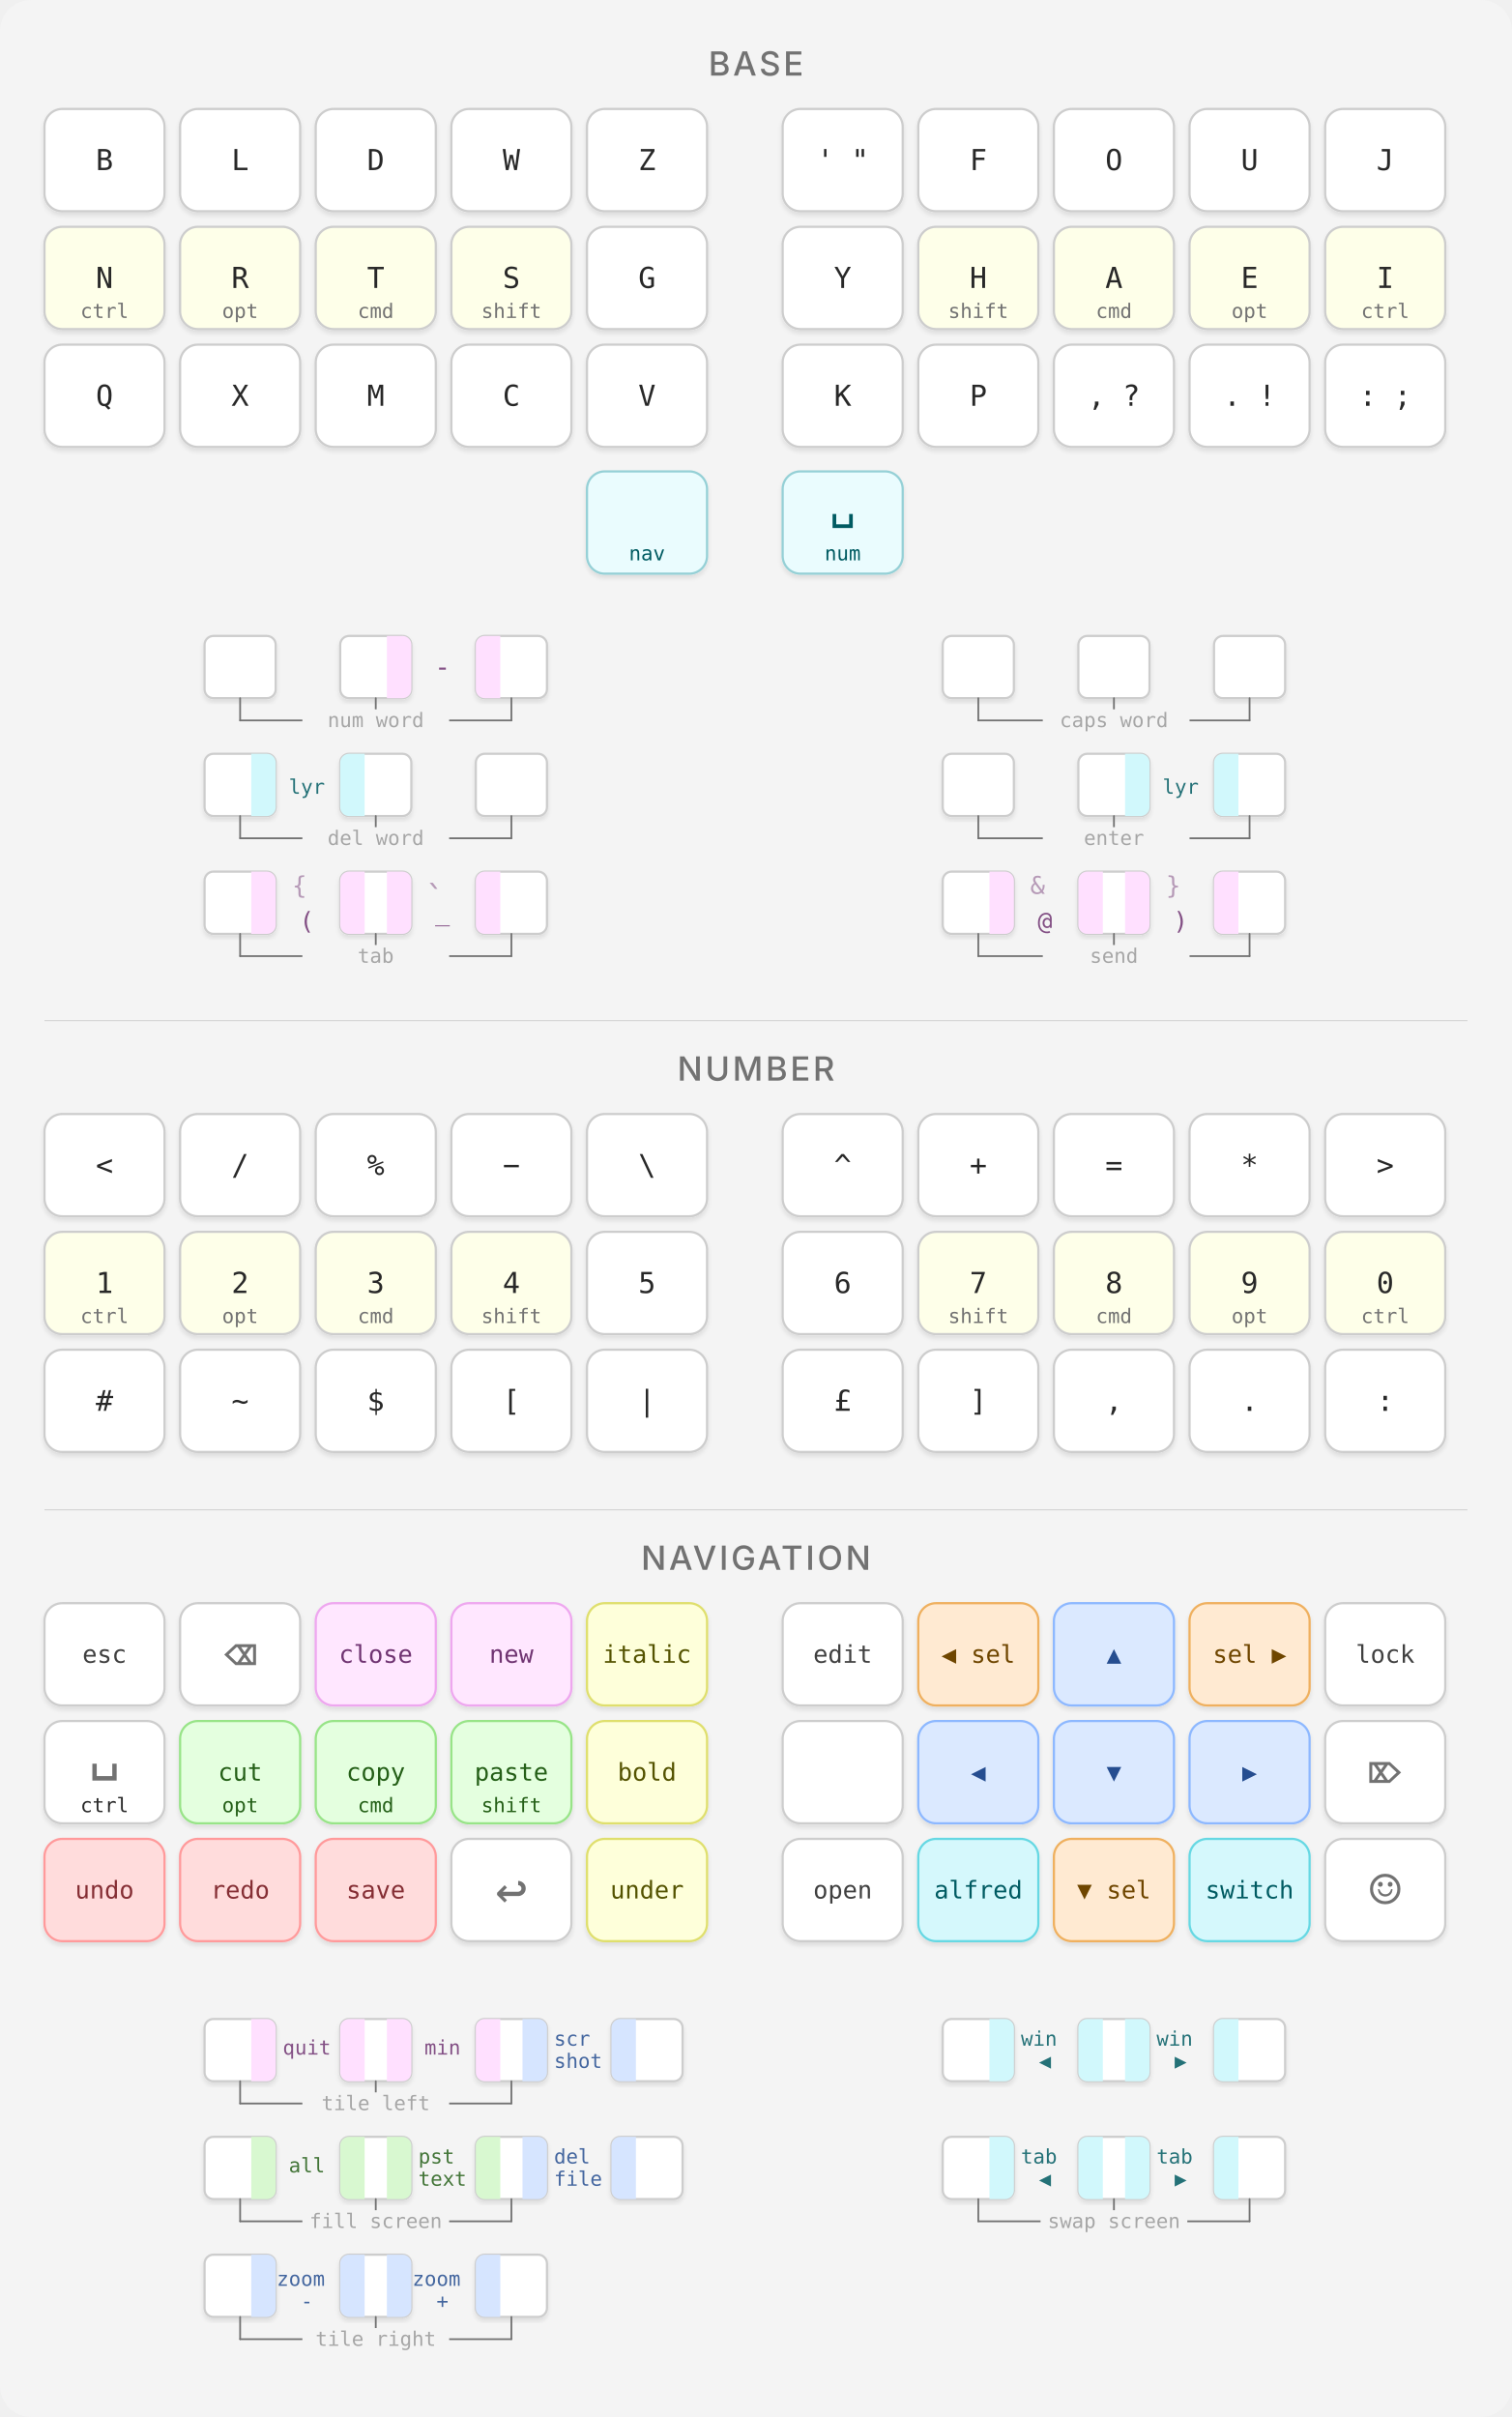
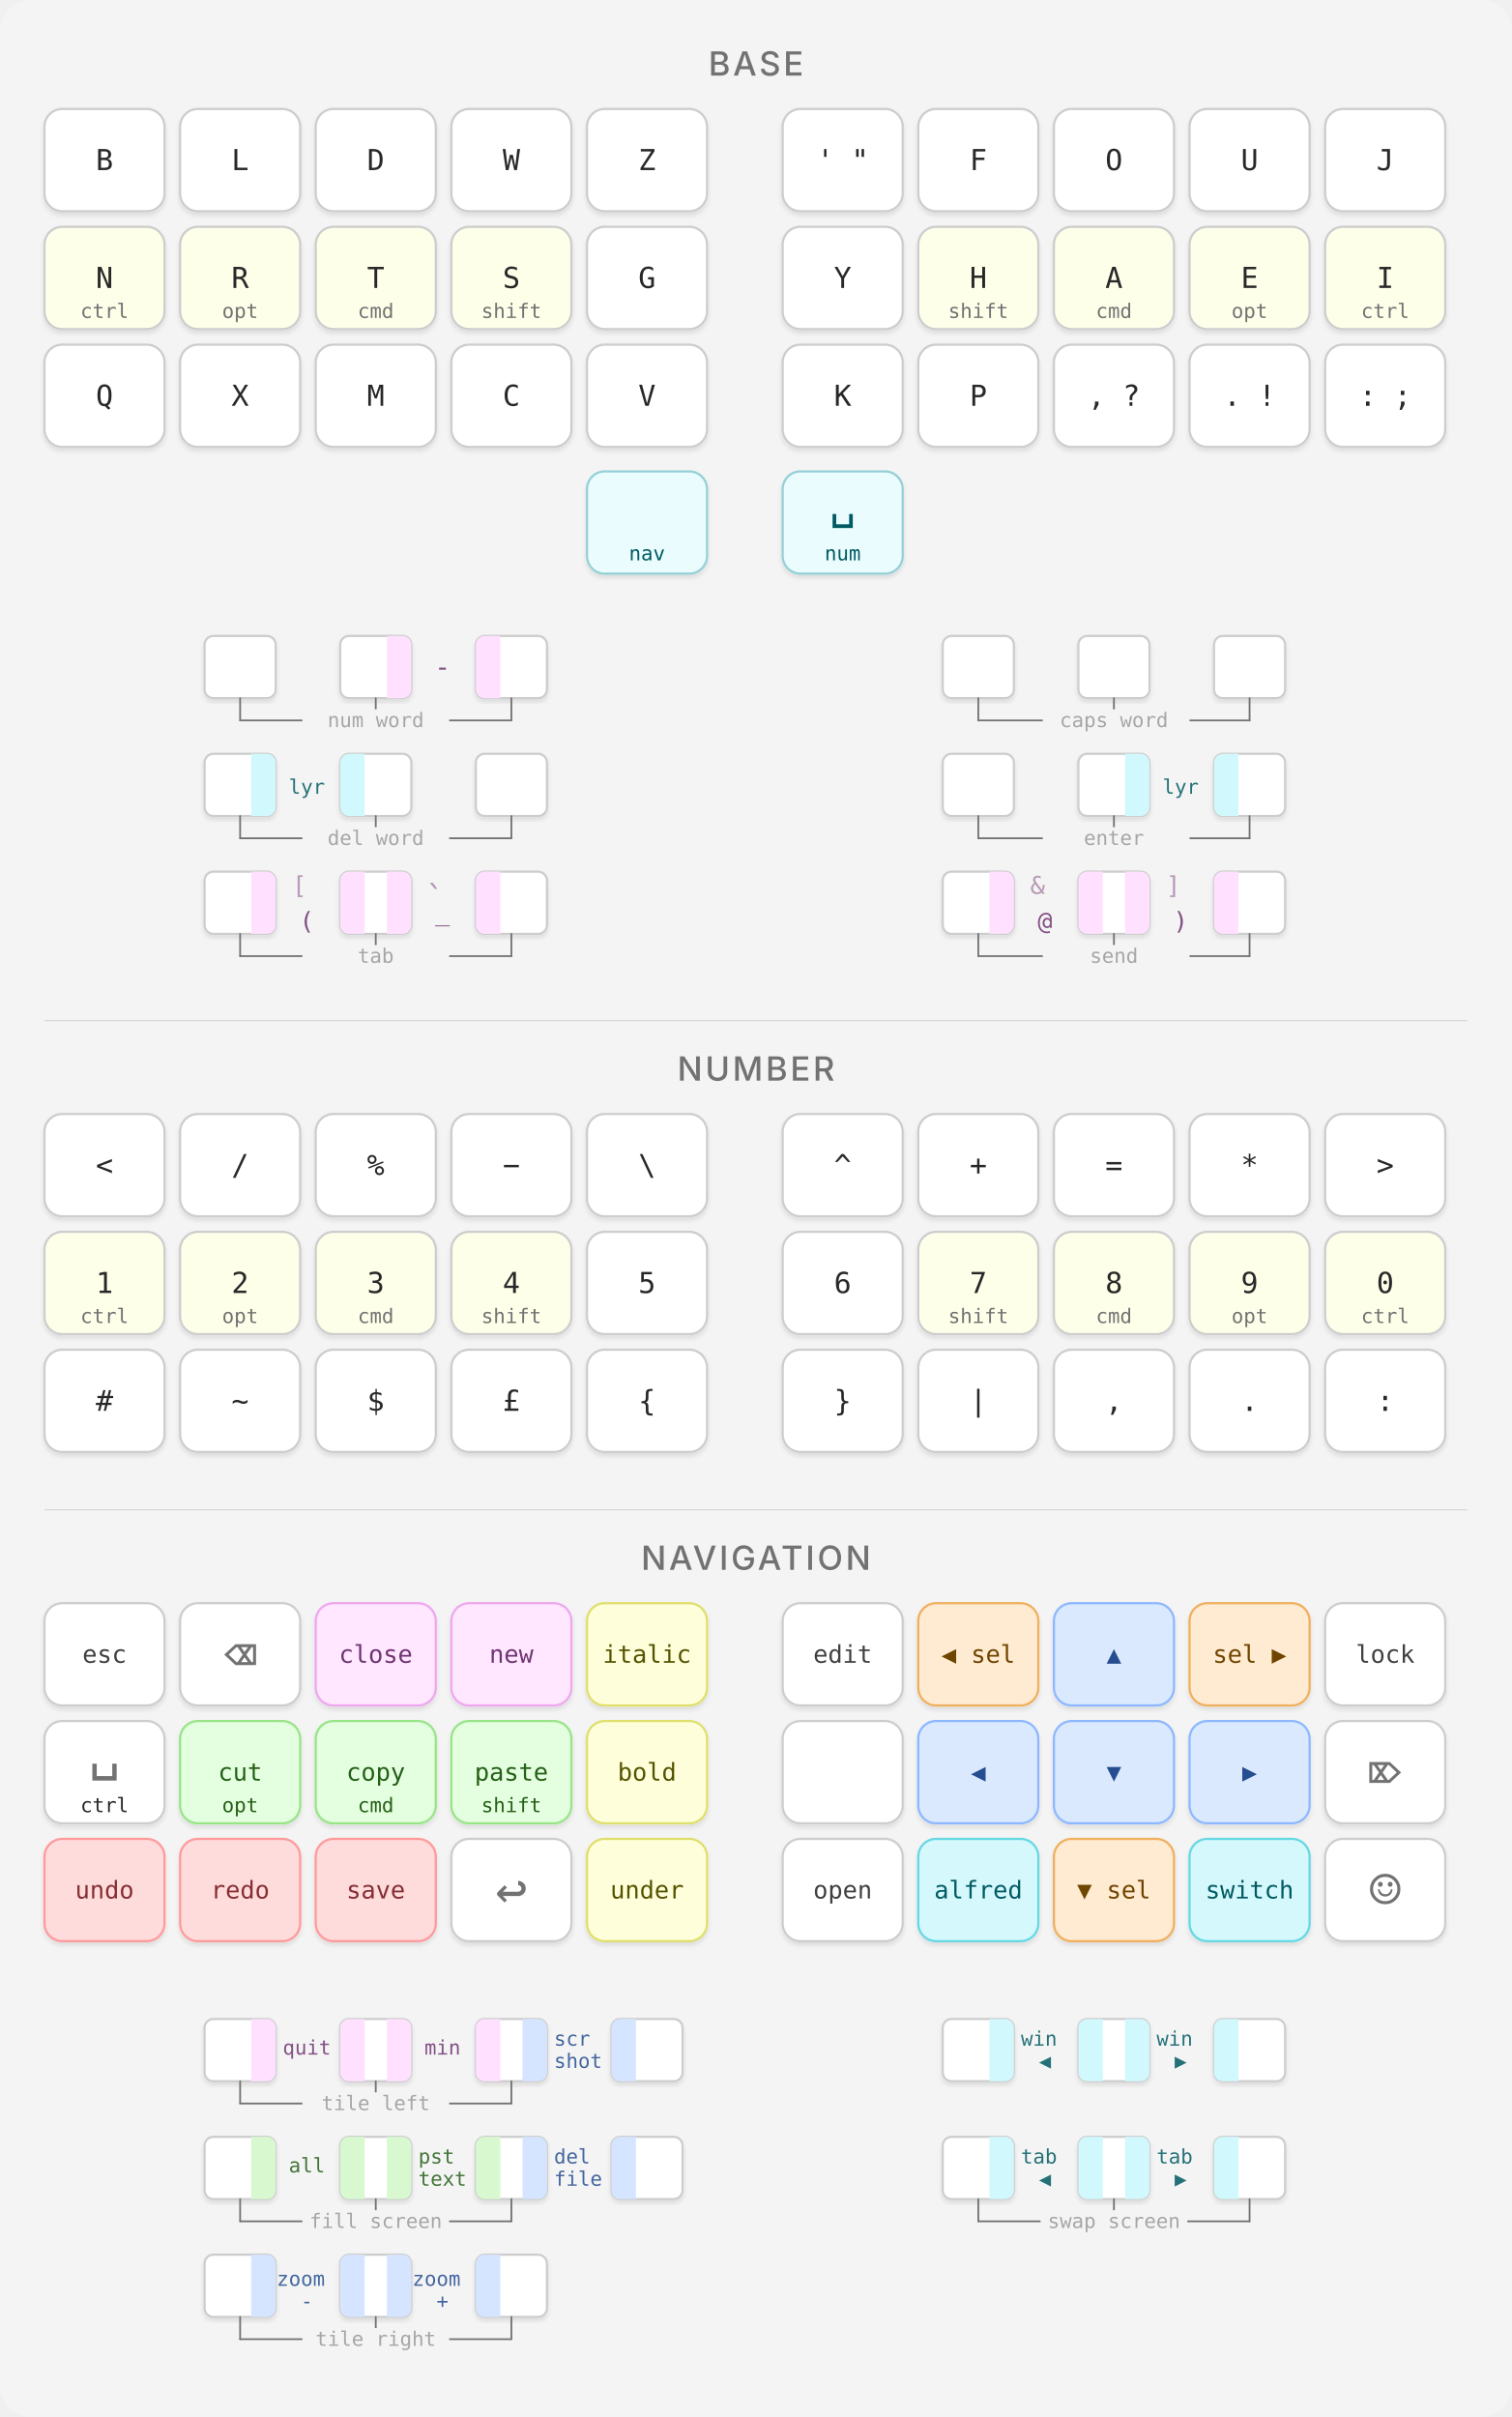
<svg xmlns="http://www.w3.org/2000/svg" width="100%" viewBox="0 0 680 1087">
  <defs>
    <style>
  text { font-family: ui-monospace, monospace; }
  .kl  { font-size:13px; font-weight:500; fill:#282828; }
  .klm { font-size:13px; font-weight:500; fill:#282828; }
  .kls { font-size:9px;  font-weight:500; fill:#727272; }
  .klp { font-size:11px; font-weight:500; fill:#005b62; }
  .klps{ font-size:9px;  font-weight:500; fill:#005b62; }
  .kln { font-size:11px; font-weight:500; }
  .ico { font-size:24px; font-weight:300; fill:#727272; }
  .sec { font-size:15px; font-weight:500; fill:#727272; font-family:-apple-system,BlinkMacSystemFont,"Segoe UI",sans-serif; letter-spacing:0.08em; }
  .t-red { fill:#852e34; } .t-yel { fill:#545300; } .t-grn { fill:#245f17; }
  .t-pnk { fill:#703472; } .t-blu { fill:#254d90; } .t-ora { fill:#6f4600; }
  .t-tel { fill:#005b62; } .t-gry { fill:#404040; }
  .combo-key { fill:#ffffff; stroke:#cdcdcd; stroke-width:1; }
  .cb-gr { stroke:#727272; stroke-width:0.8; fill:none; stroke-linecap:round; }
  .cl-s  { font-size:9px; font-weight:500; font-family:ui-monospace,monospace; text-anchor:middle; opacity:0.85; }
  .cl-m  { font-size:12px; font-weight:500; font-family:ui-monospace,monospace; text-anchor:middle; opacity:0.85; }
  .cl-gr { font-size:9px; font-weight:500; font-family:ui-monospace,monospace; text-anchor:middle; fill:#727272; opacity:0.6; }
</style>
    <filter id="ks">
      <feDropShadow dx="0" dy="1.5" stdDeviation="1" flood-color="#00000018" />
    </filter>
    <clipPath id="br1c2">
      <rect x="92" y="286" width="32" height="28" rx="4" />
    </clipPath>
    <clipPath id="br1c3">
      <rect x="153" y="286" width="32" height="28" rx="4" />
    </clipPath>
    <clipPath id="br1c4">
      <rect x="214" y="286" width="32" height="28" rx="4" />
    </clipPath>
    <clipPath id="br1c5">
      <rect x="275" y="286" width="32" height="28" rx="4" />
    </clipPath>
    <clipPath id="br1c6">
      <rect x="363" y="286" width="32" height="28" rx="4" />
    </clipPath>
    <clipPath id="br1c7">
      <rect x="424" y="286" width="32" height="28" rx="4" />
    </clipPath>
    <clipPath id="br1c8">
      <rect x="485" y="286" width="32" height="28" rx="4" />
    </clipPath>
    <clipPath id="br1c9">
      <rect x="546" y="286" width="32" height="28" rx="4" />
    </clipPath>
    <clipPath id="br2c2">
      <rect x="92" y="339" width="32" height="28" rx="4" />
    </clipPath>
    <clipPath id="br2c3">
      <rect x="153" y="339" width="32" height="28" rx="4" />
    </clipPath>
    <clipPath id="br2c4">
      <rect x="214" y="339" width="32" height="28" rx="4" />
    </clipPath>
    <clipPath id="br2c5">
      <rect x="275" y="339" width="32" height="28" rx="4" />
    </clipPath>
    <clipPath id="br2c6">
      <rect x="363" y="339" width="32" height="28" rx="4" />
    </clipPath>
    <clipPath id="br2c7">
      <rect x="424" y="339" width="32" height="28" rx="4" />
    </clipPath>
    <clipPath id="br2c8">
      <rect x="485" y="339" width="32" height="28" rx="4" />
    </clipPath>
    <clipPath id="br2c9">
      <rect x="546" y="339" width="32" height="28" rx="4" />
    </clipPath>
    <clipPath id="br3c1">
      <rect x="31" y="392" width="32" height="28" rx="4" />
    </clipPath>
    <clipPath id="br3c2">
      <rect x="92" y="392" width="32" height="28" rx="4" />
    </clipPath>
    <clipPath id="br3c3">
      <rect x="153" y="392" width="32" height="28" rx="4" />
    </clipPath>
    <clipPath id="br3c4">
      <rect x="214" y="392" width="32" height="28" rx="4" />
    </clipPath>
    <clipPath id="br3c5">
      <rect x="275" y="392" width="32" height="28" rx="4" />
    </clipPath>
    <clipPath id="br3c6">
      <rect x="363" y="392" width="32" height="28" rx="4" />
    </clipPath>
    <clipPath id="br3c7">
      <rect x="424" y="392" width="32" height="28" rx="4" />
    </clipPath>
    <clipPath id="br3c8">
      <rect x="485" y="392" width="32" height="28" rx="4" />
    </clipPath>
    <clipPath id="br3c9">
      <rect x="546" y="392" width="32" height="28" rx="4" />
    </clipPath>
    <clipPath id="cr1c1">
      <rect x="31" y="908" width="32" height="28" rx="4" />
    </clipPath>
    <clipPath id="cr1c2">
      <rect x="92" y="908" width="32" height="28" rx="4" />
    </clipPath>
    <clipPath id="cr1c3">
      <rect x="153" y="908" width="32" height="28" rx="4" />
    </clipPath>
    <clipPath id="cr1c4">
      <rect x="214" y="908" width="32" height="28" rx="4" />
    </clipPath>
    <clipPath id="cr1c5">
      <rect x="275" y="908" width="32" height="28" rx="4" />
    </clipPath>
    <clipPath id="cr1c7">
      <rect x="424" y="908" width="32" height="28" rx="4" />
    </clipPath>
    <clipPath id="cr1c8">
      <rect x="485" y="908" width="32" height="28" rx="4" />
    </clipPath>
    <clipPath id="cr1c9">
      <rect x="546" y="908" width="32" height="28" rx="4" />
    </clipPath>
    <clipPath id="cr2c2">
      <rect x="92" y="961" width="32" height="28" rx="4" />
    </clipPath>
    <clipPath id="cr2c3">
      <rect x="153" y="961" width="32" height="28" rx="4" />
    </clipPath>
    <clipPath id="cr2c4">
      <rect x="214" y="961" width="32" height="28" rx="4" />
    </clipPath>
    <clipPath id="cr2c5">
      <rect x="275" y="961" width="32" height="28" rx="4" />
    </clipPath>
    <clipPath id="cr2c7">
      <rect x="424" y="961" width="32" height="28" rx="4" />
    </clipPath>
    <clipPath id="cr2c8">
      <rect x="485" y="961" width="32" height="28" rx="4" />
    </clipPath>
    <clipPath id="cr2c9">
      <rect x="546" y="961" width="32" height="28" rx="4" />
    </clipPath>
    <clipPath id="cr3c2">
      <rect x="92" y="1014" width="32" height="28" rx="4" />
    </clipPath>
    <clipPath id="cr3c3">
      <rect x="153" y="1014" width="32" height="28" rx="4" />
    </clipPath>
    <clipPath id="cr3c4">
      <rect x="214" y="1014" width="32" height="28" rx="4" />
    </clipPath>
    <clipPath id="cr3c5">
      <rect x="275" y="1014" width="32" height="28" rx="4" />
    </clipPath>
  </defs>
  <rect width="680" height="1087" fill="#f4f4f4" rx="14" />
  <text x="340" y="34" text-anchor="middle" class="sec">BASE</text>
  <rect x="20" y="49" width="54" height="46" rx="8" fill="#ffffff" stroke="#cdcdcd" stroke-width="1" filter="url(#ks)" />
  <text x="47" y="72" text-anchor="middle" dominant-baseline="central" class="kl">B</text>
  <rect x="81" y="49" width="54" height="46" rx="8" fill="#ffffff" stroke="#cdcdcd" stroke-width="1" filter="url(#ks)" />
  <text x="108" y="72" text-anchor="middle" dominant-baseline="central" class="kl">L</text>
  <rect x="142" y="49" width="54" height="46" rx="8" fill="#ffffff" stroke="#cdcdcd" stroke-width="1" filter="url(#ks)" />
  <text x="169" y="72" text-anchor="middle" dominant-baseline="central" class="kl">D</text>
  <rect x="203" y="49" width="54" height="46" rx="8" fill="#ffffff" stroke="#cdcdcd" stroke-width="1" filter="url(#ks)" />
  <text x="230" y="72" text-anchor="middle" dominant-baseline="central" class="kl">W</text>
  <rect x="264" y="49" width="54" height="46" rx="8" fill="#ffffff" stroke="#cdcdcd" stroke-width="1" filter="url(#ks)" />
  <text x="291" y="72" text-anchor="middle" dominant-baseline="central" class="kl">Z</text>
  <rect x="352" y="49" width="54" height="46" rx="8" fill="#ffffff" stroke="#cdcdcd" stroke-width="1" filter="url(#ks)" />
  <text x="379" y="72" text-anchor="middle" dominant-baseline="central" class="kl">' "</text>
  <rect x="413" y="49" width="54" height="46" rx="8" fill="#ffffff" stroke="#cdcdcd" stroke-width="1" filter="url(#ks)" />
  <text x="440" y="72" text-anchor="middle" dominant-baseline="central" class="kl">F</text>
  <rect x="474" y="49" width="54" height="46" rx="8" fill="#ffffff" stroke="#cdcdcd" stroke-width="1" filter="url(#ks)" />
  <text x="501" y="72" text-anchor="middle" dominant-baseline="central" class="kl">O</text>
  <rect x="535" y="49" width="54" height="46" rx="8" fill="#ffffff" stroke="#cdcdcd" stroke-width="1" filter="url(#ks)" />
  <text x="562" y="72" text-anchor="middle" dominant-baseline="central" class="kl">U</text>
  <rect x="596" y="49" width="54" height="46" rx="8" fill="#ffffff" stroke="#cdcdcd" stroke-width="1" filter="url(#ks)" />
  <text x="623" y="72" text-anchor="middle" dominant-baseline="central" class="kl">J</text>
  <rect x="20" y="102" width="54" height="46" rx="8" fill="#feffe9" stroke="#cdcdcd" stroke-width="1" filter="url(#ks)" />
  <text x="47" y="125" text-anchor="middle" dominant-baseline="central" class="klm">N</text>
  <text x="47" y="143" text-anchor="middle" class="kls">ctrl</text>
  <rect x="81" y="102" width="54" height="46" rx="8" fill="#feffe9" stroke="#cdcdcd" stroke-width="1" filter="url(#ks)" />
  <text x="108" y="125" text-anchor="middle" dominant-baseline="central" class="klm">R</text>
  <text x="108" y="143" text-anchor="middle" class="kls">opt</text>
  <rect x="142" y="102" width="54" height="46" rx="8" fill="#feffe9" stroke="#cdcdcd" stroke-width="1" filter="url(#ks)" />
  <text x="169" y="125" text-anchor="middle" dominant-baseline="central" class="klm">T</text>
  <text x="169" y="143" text-anchor="middle" class="kls">cmd</text>
  <rect x="203" y="102" width="54" height="46" rx="8" fill="#feffe9" stroke="#cdcdcd" stroke-width="1" filter="url(#ks)" />
  <text x="230" y="125" text-anchor="middle" dominant-baseline="central" class="klm">S</text>
  <text x="230" y="143" text-anchor="middle" class="kls">shift</text>
  <rect x="264" y="102" width="54" height="46" rx="8" fill="#ffffff" stroke="#cdcdcd" stroke-width="1" filter="url(#ks)" />
  <text x="291" y="125" text-anchor="middle" dominant-baseline="central" class="kl">G</text>
  <rect x="352" y="102" width="54" height="46" rx="8" fill="#ffffff" stroke="#cdcdcd" stroke-width="1" filter="url(#ks)" />
  <text x="379" y="125" text-anchor="middle" dominant-baseline="central" class="kl">Y</text>
  <rect x="413" y="102" width="54" height="46" rx="8" fill="#feffe9" stroke="#cdcdcd" stroke-width="1" filter="url(#ks)" />
  <text x="440" y="125" text-anchor="middle" dominant-baseline="central" class="klm">H</text>
  <text x="440" y="143" text-anchor="middle" class="kls">shift</text>
  <rect x="474" y="102" width="54" height="46" rx="8" fill="#feffe9" stroke="#cdcdcd" stroke-width="1" filter="url(#ks)" />
  <text x="501" y="125" text-anchor="middle" dominant-baseline="central" class="klm">A</text>
  <text x="501" y="143" text-anchor="middle" class="kls">cmd</text>
  <rect x="535" y="102" width="54" height="46" rx="8" fill="#feffe9" stroke="#cdcdcd" stroke-width="1" filter="url(#ks)" />
  <text x="562" y="125" text-anchor="middle" dominant-baseline="central" class="klm">E</text>
  <text x="562" y="143" text-anchor="middle" class="kls">opt</text>
  <rect x="596" y="102" width="54" height="46" rx="8" fill="#feffe9" stroke="#cdcdcd" stroke-width="1" filter="url(#ks)" />
  <text x="623" y="125" text-anchor="middle" dominant-baseline="central" class="klm">I</text>
  <text x="623" y="143" text-anchor="middle" class="kls">ctrl</text>
  <rect x="20" y="155" width="54" height="46" rx="8" fill="#ffffff" stroke="#cdcdcd" stroke-width="1" filter="url(#ks)" />
  <text x="47" y="178" text-anchor="middle" dominant-baseline="central" class="kl">Q</text>
  <rect x="81" y="155" width="54" height="46" rx="8" fill="#ffffff" stroke="#cdcdcd" stroke-width="1" filter="url(#ks)" />
  <text x="108" y="178" text-anchor="middle" dominant-baseline="central" class="kl">X</text>
  <rect x="142" y="155" width="54" height="46" rx="8" fill="#ffffff" stroke="#cdcdcd" stroke-width="1" filter="url(#ks)" />
  <text x="169" y="178" text-anchor="middle" dominant-baseline="central" class="kl">M</text>
  <rect x="203" y="155" width="54" height="46" rx="8" fill="#ffffff" stroke="#cdcdcd" stroke-width="1" filter="url(#ks)" />
  <text x="230" y="178" text-anchor="middle" dominant-baseline="central" class="kl">C</text>
  <rect x="264" y="155" width="54" height="46" rx="8" fill="#ffffff" stroke="#cdcdcd" stroke-width="1" filter="url(#ks)" />
  <text x="291" y="178" text-anchor="middle" dominant-baseline="central" class="kl">V</text>
  <rect x="352" y="155" width="54" height="46" rx="8" fill="#ffffff" stroke="#cdcdcd" stroke-width="1" filter="url(#ks)" />
  <text x="379" y="178" text-anchor="middle" dominant-baseline="central" class="kl">K</text>
  <rect x="413" y="155" width="54" height="46" rx="8" fill="#ffffff" stroke="#cdcdcd" stroke-width="1" filter="url(#ks)" />
  <text x="440" y="178" text-anchor="middle" dominant-baseline="central" class="kl">P</text>
  <rect x="474" y="155" width="54" height="46" rx="8" fill="#ffffff" stroke="#cdcdcd" stroke-width="1" filter="url(#ks)" />
  <text x="501" y="178" text-anchor="middle" dominant-baseline="central" class="kl">, ?</text>
  <rect x="535" y="155" width="54" height="46" rx="8" fill="#ffffff" stroke="#cdcdcd" stroke-width="1" filter="url(#ks)" />
  <text x="562" y="178" text-anchor="middle" dominant-baseline="central" class="kl">. !</text>
  <rect x="596" y="155" width="54" height="46" rx="8" fill="#ffffff" stroke="#cdcdcd" stroke-width="1" filter="url(#ks)" />
  <text x="623" y="178" text-anchor="middle" dominant-baseline="central" class="kl">: ;</text>
  <rect x="264" y="212" width="54" height="46" rx="8" fill="#eafcfe" stroke="#95d0d6" stroke-width="1" filter="url(#ks)" />
  <text x="291" y="252" text-anchor="middle" class="klps">nav</text>
  <rect x="352" y="212" width="54" height="46" rx="8" fill="#eafcfe" stroke="#95d0d6" stroke-width="1" filter="url(#ks)" />
  <text x="379" y="226" text-anchor="middle" dominant-baseline="central" class="klps" style="font-size:20px;">␣</text>
  <text x="379" y="252" text-anchor="middle" class="klps">num</text>
  <g style="isolation:isolate">
    <rect x="92" y="286" width="32" height="28" rx="4" class="combo-key" filter="url(#ks)" />
    <rect x="153" y="286" width="32" height="28" rx="4" class="combo-key" filter="url(#ks)" />
    <rect x="214" y="286" width="32" height="28" rx="4" class="combo-key" filter="url(#ks)" />
    <rect x="424" y="286" width="32" height="28" rx="4" class="combo-key" filter="url(#ks)" />
    <rect x="485" y="286" width="32" height="28" rx="4" class="combo-key" filter="url(#ks)" />
    <rect x="546" y="286" width="32" height="28" rx="4" class="combo-key" filter="url(#ks)" />
    <rect x="92" y="339" width="32" height="28" rx="4" class="combo-key" filter="url(#ks)" />
    <rect x="153" y="339" width="32" height="28" rx="4" class="combo-key" filter="url(#ks)" />
    <rect x="214" y="339" width="32" height="28" rx="4" class="combo-key" filter="url(#ks)" />
    <rect x="424" y="339" width="32" height="28" rx="4" class="combo-key" filter="url(#ks)" />
    <rect x="485" y="339" width="32" height="28" rx="4" class="combo-key" filter="url(#ks)" />
    <rect x="546" y="339" width="32" height="28" rx="4" class="combo-key" filter="url(#ks)" />
    <rect x="92" y="392" width="32" height="28" rx="4" class="combo-key" filter="url(#ks)" />
    <rect x="153" y="392" width="32" height="28" rx="4" class="combo-key" filter="url(#ks)" />
    <rect x="214" y="392" width="32" height="28" rx="4" class="combo-key" filter="url(#ks)" />
    <rect x="424" y="392" width="32" height="28" rx="4" class="combo-key" filter="url(#ks)" />
    <rect x="485" y="392" width="32" height="28" rx="4" class="combo-key" filter="url(#ks)" />
    <rect x="546" y="392" width="32" height="28" rx="4" class="combo-key" filter="url(#ks)" />
  </g>
  <rect x="174" y="286" width="11" height="28" fill="#ffe0ff" clip-path="url(#br1c3)" />
  <rect x="214" y="286" width="11" height="28" fill="#ffe0ff" clip-path="url(#br1c4)" />
  <rect x="113" y="339" width="11" height="28" fill="#d1f8fc" clip-path="url(#br2c2)" />
  <rect x="153" y="339" width="11" height="28" fill="#d1f8fc" clip-path="url(#br2c3)" />
  <rect x="506" y="339" width="11" height="28" fill="#d1f8fc" clip-path="url(#br2c8)" />
  <rect x="546" y="339" width="11" height="28" fill="#d1f8fc" clip-path="url(#br2c9)" />
  <rect x="113" y="392" width="11" height="28" fill="#ffe0ff" clip-path="url(#br3c2)" />
  <rect x="153" y="392" width="11" height="28" fill="#ffe0ff" clip-path="url(#br3c3)" />
  <rect x="174" y="392" width="11" height="28" fill="#ffe0ff" clip-path="url(#br3c3)" />
  <rect x="214" y="392" width="11" height="28" fill="#ffe0ff" clip-path="url(#br3c4)" />
  <rect x="445" y="392" width="11" height="28" fill="#ffe0ff" clip-path="url(#br3c7)" />
  <rect x="485" y="392" width="11" height="28" fill="#ffe0ff" clip-path="url(#br3c8)" />
  <rect x="506" y="392" width="11" height="28" fill="#ffe0ff" clip-path="url(#br3c8)" />
  <rect x="546" y="392" width="11" height="28" fill="#ffe0ff" clip-path="url(#br3c9)" />
  <text x="199" y="304" class="cl-m" fill="#703472">-</text>
  <text x="138" y="357" class="cl-s" fill="#005b62" text-anchor="middle">lyr</text>
  <text x="531" y="357" class="cl-s" fill="#005b62" text-anchor="middle">lyr</text>
  <text class="cl-s" fill="#703472" style="font-size:11px;">
-     <tspan x="138" y="402" style="fill-opacity:0.55;">{</tspan>
+     <tspan x="138" y="402" style="fill-opacity:0.55;">[</tspan>
    <tspan x="138" y="418">(</tspan>
  </text>
  <text class="cl-s" fill="#703472" style="font-size:11px;">
    <tspan x="199" y="409" style="fill-opacity:0.55; font-size:15px;">`</tspan>
    <tspan x="199" y="414">_</tspan>
  </text>
  <text class="cl-s" fill="#703472" style="font-size:11px;">
    <tspan x="470" y="402" style="fill-opacity:0.55;">&amp;</tspan>
    <tspan x="470" y="418">@</tspan>
  </text>
  <text class="cl-s" fill="#703472" style="font-size:11px;">
-     <tspan x="531" y="402" style="fill-opacity:0.55;">}</tspan>
+     <tspan x="531" y="402" style="fill-opacity:0.55;">]</tspan>
    <tspan x="531" y="418">)</tspan>
  </text>
  <line x1="108" y1="314" x2="108" y2="324" class="cb-gr" />
  <line x1="169" y1="314" x2="169" y2="324" class="cb-gr" />
  <line x1="230" y1="314" x2="230" y2="324" class="cb-gr" />
  <line x1="108" y1="324" x2="230" y2="324" class="cb-gr" />
  <rect x="136" y="319" width="66" height="10" fill="#f4f4f4" />
  <text x="169" y="327" class="cl-gr">num word</text>
  <line x1="440" y1="314" x2="440" y2="324" class="cb-gr" />
  <line x1="501" y1="314" x2="501" y2="324" class="cb-gr" />
  <line x1="562" y1="314" x2="562" y2="324" class="cb-gr" />
  <line x1="440" y1="324" x2="562" y2="324" class="cb-gr" />
  <rect x="469" y="319" width="66" height="10" fill="#f4f4f4" />
  <text x="501" y="327" class="cl-gr">caps word</text>
  <line x1="108" y1="367" x2="108" y2="377" class="cb-gr" />
  <line x1="169" y1="367" x2="169" y2="377" class="cb-gr" />
  <line x1="230" y1="367" x2="230" y2="377" class="cb-gr" />
  <line x1="108" y1="377" x2="230" y2="377" class="cb-gr" />
  <rect x="136" y="372" width="66" height="10" fill="#f4f4f4" />
  <text x="169" y="380" class="cl-gr">del word</text>
  <line x1="440" y1="367" x2="440" y2="377" class="cb-gr" />
  <line x1="501" y1="367" x2="501" y2="377" class="cb-gr" />
  <line x1="562" y1="367" x2="562" y2="377" class="cb-gr" />
  <line x1="440" y1="377" x2="562" y2="377" class="cb-gr" />
  <rect x="469" y="372" width="66" height="10" fill="#f4f4f4" />
  <text x="501" y="380" class="cl-gr">enter</text>
  <line x1="108" y1="420" x2="108" y2="430" class="cb-gr" />
  <line x1="169" y1="420" x2="169" y2="430" class="cb-gr" />
  <line x1="230" y1="420" x2="230" y2="430" class="cb-gr" />
  <line x1="108" y1="430" x2="230" y2="430" class="cb-gr" />
  <rect x="136" y="425" width="66" height="10" fill="#f4f4f4" />
  <text x="169" y="433" class="cl-gr">tab</text>
  <line x1="440" y1="420" x2="440" y2="430" class="cb-gr" />
  <line x1="501" y1="420" x2="501" y2="430" class="cb-gr" />
  <line x1="562" y1="420" x2="562" y2="430" class="cb-gr" />
  <line x1="440" y1="430" x2="562" y2="430" class="cb-gr" />
  <rect x="469" y="425" width="66" height="10" fill="#f4f4f4" />
  <text x="501" y="433" class="cl-gr">send</text>
  <line x1="20" y1="459" x2="660" y2="459" stroke="#d5d5d5" stroke-width="0.5" />
  <text x="340" y="486" text-anchor="middle" class="sec">NUMBER</text>
  <rect x="20" y="501" width="54" height="46" rx="8" fill="#ffffff" stroke="#cdcdcd" stroke-width="1" filter="url(#ks)" />
  <text x="47" y="524" text-anchor="middle" dominant-baseline="central" class="kl">&lt;</text>
  <rect x="81" y="501" width="54" height="46" rx="8" fill="#ffffff" stroke="#cdcdcd" stroke-width="1" filter="url(#ks)" />
  <text x="108" y="524" text-anchor="middle" dominant-baseline="central" class="kl">/</text>
  <rect x="142" y="501" width="54" height="46" rx="8" fill="#ffffff" stroke="#cdcdcd" stroke-width="1" filter="url(#ks)" />
  <text x="169" y="524" text-anchor="middle" dominant-baseline="central" class="kl">%</text>
  <rect x="203" y="501" width="54" height="46" rx="8" fill="#ffffff" stroke="#cdcdcd" stroke-width="1" filter="url(#ks)" />
  <text x="230" y="524" text-anchor="middle" dominant-baseline="central" class="kl">−</text>
  <rect x="264" y="501" width="54" height="46" rx="8" fill="#ffffff" stroke="#cdcdcd" stroke-width="1" filter="url(#ks)" />
  <text x="291" y="524" text-anchor="middle" dominant-baseline="central" class="kl">\</text>
  <rect x="352" y="501" width="54" height="46" rx="8" fill="#ffffff" stroke="#cdcdcd" stroke-width="1" filter="url(#ks)" />
  <text x="379" y="524" text-anchor="middle" dominant-baseline="central" class="kl">^</text>
  <rect x="413" y="501" width="54" height="46" rx="8" fill="#ffffff" stroke="#cdcdcd" stroke-width="1" filter="url(#ks)" />
  <text x="440" y="524" text-anchor="middle" dominant-baseline="central" class="kl">+</text>
  <rect x="474" y="501" width="54" height="46" rx="8" fill="#ffffff" stroke="#cdcdcd" stroke-width="1" filter="url(#ks)" />
  <text x="501" y="524" text-anchor="middle" dominant-baseline="central" class="kl">=</text>
  <rect x="535" y="501" width="54" height="46" rx="8" fill="#ffffff" stroke="#cdcdcd" stroke-width="1" filter="url(#ks)" />
  <text x="562" y="524" text-anchor="middle" dominant-baseline="central" class="kl">*</text>
  <rect x="596" y="501" width="54" height="46" rx="8" fill="#ffffff" stroke="#cdcdcd" stroke-width="1" filter="url(#ks)" />
  <text x="623" y="524" text-anchor="middle" dominant-baseline="central" class="kl">&gt;</text>
  <rect x="20" y="554" width="54" height="46" rx="8" fill="#feffe9" stroke="#cdcdcd" stroke-width="1" filter="url(#ks)" />
  <text x="47" y="577" text-anchor="middle" dominant-baseline="central" class="klm">1</text>
  <text x="47" y="595" text-anchor="middle" class="kls">ctrl</text>
  <rect x="81" y="554" width="54" height="46" rx="8" fill="#feffe9" stroke="#cdcdcd" stroke-width="1" filter="url(#ks)" />
  <text x="108" y="577" text-anchor="middle" dominant-baseline="central" class="klm">2</text>
  <text x="108" y="595" text-anchor="middle" class="kls">opt</text>
  <rect x="142" y="554" width="54" height="46" rx="8" fill="#feffe9" stroke="#cdcdcd" stroke-width="1" filter="url(#ks)" />
  <text x="169" y="577" text-anchor="middle" dominant-baseline="central" class="klm">3</text>
  <text x="169" y="595" text-anchor="middle" class="kls">cmd</text>
  <rect x="203" y="554" width="54" height="46" rx="8" fill="#feffe9" stroke="#cdcdcd" stroke-width="1" filter="url(#ks)" />
  <text x="230" y="577" text-anchor="middle" dominant-baseline="central" class="klm">4</text>
  <text x="230" y="595" text-anchor="middle" class="kls">shift</text>
  <rect x="264" y="554" width="54" height="46" rx="8" fill="#ffffff" stroke="#cdcdcd" stroke-width="1" filter="url(#ks)" />
  <text x="291" y="577" text-anchor="middle" dominant-baseline="central" class="kl">5</text>
  <rect x="352" y="554" width="54" height="46" rx="8" fill="#ffffff" stroke="#cdcdcd" stroke-width="1" filter="url(#ks)" />
  <text x="379" y="577" text-anchor="middle" dominant-baseline="central" class="kl">6</text>
  <rect x="413" y="554" width="54" height="46" rx="8" fill="#feffe9" stroke="#cdcdcd" stroke-width="1" filter="url(#ks)" />
  <text x="440" y="577" text-anchor="middle" dominant-baseline="central" class="klm">7</text>
  <text x="440" y="595" text-anchor="middle" class="kls">shift</text>
  <rect x="474" y="554" width="54" height="46" rx="8" fill="#feffe9" stroke="#cdcdcd" stroke-width="1" filter="url(#ks)" />
  <text x="501" y="577" text-anchor="middle" dominant-baseline="central" class="klm">8</text>
  <text x="501" y="595" text-anchor="middle" class="kls">cmd</text>
  <rect x="535" y="554" width="54" height="46" rx="8" fill="#feffe9" stroke="#cdcdcd" stroke-width="1" filter="url(#ks)" />
  <text x="562" y="577" text-anchor="middle" dominant-baseline="central" class="klm">9</text>
  <text x="562" y="595" text-anchor="middle" class="kls">opt</text>
  <rect x="596" y="554" width="54" height="46" rx="8" fill="#feffe9" stroke="#cdcdcd" stroke-width="1" filter="url(#ks)" />
  <text x="623" y="577" text-anchor="middle" dominant-baseline="central" class="klm">0</text>
  <text x="623" y="595" text-anchor="middle" class="kls">ctrl</text>
  <rect x="20" y="607" width="54" height="46" rx="8" fill="#ffffff" stroke="#cdcdcd" stroke-width="1" filter="url(#ks)" />
  <text x="47" y="630" text-anchor="middle" dominant-baseline="central" class="kl">#</text>
  <rect x="81" y="607" width="54" height="46" rx="8" fill="#ffffff" stroke="#cdcdcd" stroke-width="1" filter="url(#ks)" />
  <text x="108" y="630" text-anchor="middle" dominant-baseline="central" class="kl">~</text>
  <rect x="142" y="607" width="54" height="46" rx="8" fill="#ffffff" stroke="#cdcdcd" stroke-width="1" filter="url(#ks)" />
  <text x="169" y="630" text-anchor="middle" dominant-baseline="central" class="kl">$</text>
  <rect x="203" y="607" width="54" height="46" rx="8" fill="#ffffff" stroke="#cdcdcd" stroke-width="1" filter="url(#ks)" />
-   <text x="230" y="630" text-anchor="middle" dominant-baseline="central" class="kl">[</text>
+   <text x="230" y="630" text-anchor="middle" dominant-baseline="central" class="kl">£</text>
  <rect x="264" y="607" width="54" height="46" rx="8" fill="#ffffff" stroke="#cdcdcd" stroke-width="1" filter="url(#ks)" />
-   <text x="291" y="630" text-anchor="middle" dominant-baseline="central" class="kl">|</text>
+   <text x="291" y="630" text-anchor="middle" dominant-baseline="central" class="kl">{</text>
  <rect x="352" y="607" width="54" height="46" rx="8" fill="#ffffff" stroke="#cdcdcd" stroke-width="1" filter="url(#ks)" />
-   <text x="379" y="630" text-anchor="middle" dominant-baseline="central" class="kl">£</text>
+   <text x="379" y="630" text-anchor="middle" dominant-baseline="central" class="kl">}</text>
  <rect x="413" y="607" width="54" height="46" rx="8" fill="#ffffff" stroke="#cdcdcd" stroke-width="1" filter="url(#ks)" />
-   <text x="440" y="630" text-anchor="middle" dominant-baseline="central" class="kl">]</text>
+   <text x="440" y="630" text-anchor="middle" dominant-baseline="central" class="kl">|</text>
  <rect x="474" y="607" width="54" height="46" rx="8" fill="#ffffff" stroke="#cdcdcd" stroke-width="1" filter="url(#ks)" />
  <text x="501" y="630" text-anchor="middle" dominant-baseline="central" class="kl">,</text>
  <rect x="535" y="607" width="54" height="46" rx="8" fill="#ffffff" stroke="#cdcdcd" stroke-width="1" filter="url(#ks)" />
  <text x="562" y="630" text-anchor="middle" dominant-baseline="central" class="kl">.</text>
  <rect x="596" y="607" width="54" height="46" rx="8" fill="#ffffff" stroke="#cdcdcd" stroke-width="1" filter="url(#ks)" />
  <text x="623" y="630" text-anchor="middle" dominant-baseline="central" class="kl">:</text>
  <line x1="20" y1="679" x2="660" y2="679" stroke="#d5d5d5" stroke-width="0.5" />
  <text x="340" y="706" text-anchor="middle" class="sec">NAVIGATION</text>
  <rect x="20" y="721" width="54" height="46" rx="8" fill="#ffffff" stroke="#cdcdcd" stroke-width="1" filter="url(#ks)" />
  <text x="47" y="744" text-anchor="middle" dominant-baseline="central" class="kln t-gry">esc</text>
  <rect x="81" y="721" width="54" height="46" rx="8" fill="#ffffff" stroke="#cdcdcd" stroke-width="1" filter="url(#ks)" />
  <text x="108" y="744" text-anchor="middle" dominant-baseline="central" class="ico">⌫</text>
  <rect x="142" y="721" width="54" height="46" rx="8" fill="#ffe7ff" stroke="#eea7ef" stroke-width="1" filter="url(#ks)" />
  <text x="169" y="744" text-anchor="middle" dominant-baseline="central" class="kln t-pnk">close</text>
  <rect x="203" y="721" width="54" height="46" rx="8" fill="#ffe7ff" stroke="#eea7ef" stroke-width="1" filter="url(#ks)" />
  <text x="230" y="744" text-anchor="middle" dominant-baseline="central" class="kln t-pnk">new</text>
  <rect x="264" y="721" width="54" height="46" rx="8" fill="#feffda" stroke="#dfdf6d" stroke-width="1" filter="url(#ks)" />
  <text x="291" y="744" text-anchor="middle" dominant-baseline="central" class="kln t-yel">italic</text>
  <rect x="352" y="721" width="54" height="46" rx="8" fill="#ffffff" stroke="#cdcdcd" stroke-width="1" filter="url(#ks)" />
  <text x="379" y="744" text-anchor="middle" dominant-baseline="central" class="kln t-gry">edit</text>
  <rect x="413" y="721" width="54" height="46" rx="8" fill="#ffead2" stroke="#efb05e" stroke-width="1" filter="url(#ks)" />
  <text x="440" y="744" text-anchor="middle" dominant-baseline="central" class="kln t-ora">◀ sel</text>
  <rect x="474" y="721" width="54" height="46" rx="8" fill="#dbe9ff" stroke="#8db8ff" stroke-width="1" filter="url(#ks)" />
  <text x="501" y="744" text-anchor="middle" dominant-baseline="central" class="kln t-blu">▲</text>
  <rect x="535" y="721" width="54" height="46" rx="8" fill="#ffead2" stroke="#efb05e" stroke-width="1" filter="url(#ks)" />
  <text x="562" y="744" text-anchor="middle" dominant-baseline="central" class="kln t-ora">sel ▶</text>
  <rect x="596" y="721" width="54" height="46" rx="8" fill="#ffffff" stroke="#cdcdcd" stroke-width="1" filter="url(#ks)" />
  <text x="623" y="744" text-anchor="middle" dominant-baseline="central" class="kln t-gry">lock</text>
  <rect x="20" y="774" width="54" height="46" rx="8" fill="#ffffff" stroke="#cdcdcd" stroke-width="1" filter="url(#ks)" />
  <text x="47" y="787" text-anchor="middle" dominant-baseline="central" class="ico">␣</text>
  <text x="47" y="815" text-anchor="middle" class="kls" style="fill:#282828">ctrl</text>
  <rect x="81" y="774" width="54" height="46" rx="8" fill="#e4ffdf" stroke="#98e488" stroke-width="1" filter="url(#ks)" />
  <text x="108" y="797" text-anchor="middle" dominant-baseline="central" class="kln t-grn">cut</text>
  <text x="108" y="815" text-anchor="middle" class="kls t-grn">opt</text>
  <rect x="142" y="774" width="54" height="46" rx="8" fill="#e4ffdf" stroke="#98e488" stroke-width="1" filter="url(#ks)" />
  <text x="169" y="797" text-anchor="middle" dominant-baseline="central" class="kln t-grn">copy</text>
  <text x="169" y="815" text-anchor="middle" class="kls t-grn">cmd</text>
  <rect x="203" y="774" width="54" height="46" rx="8" fill="#e4ffdf" stroke="#98e488" stroke-width="1" filter="url(#ks)" />
  <text x="230" y="797" text-anchor="middle" dominant-baseline="central" class="kln t-grn">paste</text>
  <text x="230" y="815" text-anchor="middle" class="kls t-grn">shift</text>
  <rect x="264" y="774" width="54" height="46" rx="8" fill="#feffda" stroke="#dfdf6d" stroke-width="1" filter="url(#ks)" />
  <text x="291" y="797" text-anchor="middle" dominant-baseline="central" class="kln t-yel">bold</text>
  <rect x="352" y="774" width="54" height="46" rx="8" fill="#ffffff" stroke="#cdcdcd" stroke-width="1" filter="url(#ks)" />
  <rect x="413" y="774" width="54" height="46" rx="8" fill="#dbe9ff" stroke="#8db8ff" stroke-width="1" filter="url(#ks)" />
  <text x="440" y="797" text-anchor="middle" dominant-baseline="central" class="kln t-blu">◀</text>
  <rect x="474" y="774" width="54" height="46" rx="8" fill="#dbe9ff" stroke="#8db8ff" stroke-width="1" filter="url(#ks)" />
  <text x="501" y="797" text-anchor="middle" dominant-baseline="central" class="kln t-blu">▼</text>
  <rect x="535" y="774" width="54" height="46" rx="8" fill="#dbe9ff" stroke="#8db8ff" stroke-width="1" filter="url(#ks)" />
  <text x="562" y="797" text-anchor="middle" dominant-baseline="central" class="kln t-blu">▶</text>
  <rect x="596" y="774" width="54" height="46" rx="8" fill="#ffffff" stroke="#cdcdcd" stroke-width="1" filter="url(#ks)" />
  <text x="623" y="797" text-anchor="middle" dominant-baseline="central" class="ico">⌦</text>
  <rect x="20" y="827" width="54" height="46" rx="8" fill="#ffdcdc" stroke="#ff9a9b" stroke-width="1" filter="url(#ks)" />
  <text x="47" y="850" text-anchor="middle" dominant-baseline="central" class="kln t-red">undo</text>
  <rect x="81" y="827" width="54" height="46" rx="8" fill="#ffdcdc" stroke="#ff9a9b" stroke-width="1" filter="url(#ks)" />
  <text x="108" y="850" text-anchor="middle" dominant-baseline="central" class="kln t-red">redo</text>
  <rect x="142" y="827" width="54" height="46" rx="8" fill="#ffdcdc" stroke="#ff9a9b" stroke-width="1" filter="url(#ks)" />
  <text x="169" y="850" text-anchor="middle" dominant-baseline="central" class="kln t-red">save</text>
  <rect x="203" y="827" width="54" height="46" rx="8" fill="#ffffff" stroke="#cdcdcd" stroke-width="1" filter="url(#ks)" />
  <text x="230" y="850" text-anchor="middle" dominant-baseline="central" class="ico">↩</text>
  <rect x="264" y="827" width="54" height="46" rx="8" fill="#feffda" stroke="#dfdf6d" stroke-width="1" filter="url(#ks)" />
  <text x="291" y="850" text-anchor="middle" dominant-baseline="central" class="kln t-yel">under</text>
  <rect x="352" y="827" width="54" height="46" rx="8" fill="#ffffff" stroke="#cdcdcd" stroke-width="1" filter="url(#ks)" />
  <text x="379" y="850" text-anchor="middle" dominant-baseline="central" class="kln t-gry">open</text>
  <rect x="413" y="827" width="54" height="46" rx="8" fill="#d5f8fc" stroke="#66d8e3" stroke-width="1" filter="url(#ks)" />
  <text x="440" y="850" text-anchor="middle" dominant-baseline="central" class="kln t-tel">alfred</text>
  <rect x="474" y="827" width="54" height="46" rx="8" fill="#ffead2" stroke="#efb05e" stroke-width="1" filter="url(#ks)" />
  <text x="501" y="850" text-anchor="middle" dominant-baseline="central" class="kln t-ora">▼ sel</text>
  <rect x="535" y="827" width="54" height="46" rx="8" fill="#d5f8fc" stroke="#66d8e3" stroke-width="1" filter="url(#ks)" />
  <text x="562" y="850" text-anchor="middle" dominant-baseline="central" class="kln t-tel">switch</text>
  <rect x="596" y="827" width="54" height="46" rx="8" fill="#ffffff" stroke="#cdcdcd" stroke-width="1" filter="url(#ks)" />
  <text x="623" y="850" text-anchor="middle" dominant-baseline="central" class="ico">☺︎</text>
  <g style="isolation:isolate">
    <rect x="92" y="908" width="32" height="28" rx="4" class="combo-key" filter="url(#ks)" />
    <rect x="153" y="908" width="32" height="28" rx="4" class="combo-key" filter="url(#ks)" />
    <rect x="214" y="908" width="32" height="28" rx="4" class="combo-key" filter="url(#ks)" />
    <rect x="275" y="908" width="32" height="28" rx="4" class="combo-key" filter="url(#ks)" />
    <rect x="424" y="908" width="32" height="28" rx="4" class="combo-key" filter="url(#ks)" />
    <rect x="485" y="908" width="32" height="28" rx="4" class="combo-key" filter="url(#ks)" />
    <rect x="546" y="908" width="32" height="28" rx="4" class="combo-key" filter="url(#ks)" />
    <rect x="92" y="961" width="32" height="28" rx="4" class="combo-key" filter="url(#ks)" />
    <rect x="153" y="961" width="32" height="28" rx="4" class="combo-key" filter="url(#ks)" />
    <rect x="214" y="961" width="32" height="28" rx="4" class="combo-key" filter="url(#ks)" />
    <rect x="275" y="961" width="32" height="28" rx="4" class="combo-key" filter="url(#ks)" />
    <rect x="424" y="961" width="32" height="28" rx="4" class="combo-key" filter="url(#ks)" />
    <rect x="485" y="961" width="32" height="28" rx="4" class="combo-key" filter="url(#ks)" />
    <rect x="546" y="961" width="32" height="28" rx="4" class="combo-key" filter="url(#ks)" />
    <rect x="92" y="1014" width="32" height="28" rx="4" class="combo-key" filter="url(#ks)" />
    <rect x="153" y="1014" width="32" height="28" rx="4" class="combo-key" filter="url(#ks)" />
    <rect x="214" y="1014" width="32" height="28" rx="4" class="combo-key" filter="url(#ks)" />
  </g>
  <rect x="113" y="908" width="11" height="28" fill="#ffe0ff" clip-path="url(#cr1c2)" />
  <rect x="153" y="908" width="11" height="28" fill="#ffe0ff" clip-path="url(#cr1c3)" />
  <rect x="174" y="908" width="11" height="28" fill="#ffe0ff" clip-path="url(#cr1c3)" />
  <rect x="214" y="908" width="11" height="28" fill="#ffe0ff" clip-path="url(#cr1c4)" />
  <rect x="235" y="908" width="11" height="28" fill="#d6e5ff" clip-path="url(#cr1c4)" />
  <rect x="275" y="908" width="11" height="28" fill="#d6e5ff" clip-path="url(#cr1c5)" />
  <rect x="445" y="908" width="11" height="28" fill="#d1f8fc" clip-path="url(#cr1c7)" />
  <rect x="485" y="908" width="11" height="28" fill="#d1f8fc" clip-path="url(#cr1c8)" />
  <rect x="506" y="908" width="11" height="28" fill="#d1f8fc" clip-path="url(#cr1c8)" />
  <rect x="546" y="908" width="11" height="28" fill="#d1f8fc" clip-path="url(#cr1c9)" />
  <rect x="113" y="961" width="11" height="28" fill="#d8f8d0" clip-path="url(#cr2c2)" />
  <rect x="153" y="961" width="11" height="28" fill="#d8f8d0" clip-path="url(#cr2c3)" />
  <rect x="174" y="961" width="11" height="28" fill="#d8f8d0" clip-path="url(#cr2c3)" />
  <rect x="214" y="961" width="11" height="28" fill="#d8f8d0" clip-path="url(#cr2c4)" />
  <rect x="235" y="961" width="11" height="28" fill="#d6e5ff" clip-path="url(#cr2c4)" />
  <rect x="275" y="961" width="11" height="28" fill="#d6e5ff" clip-path="url(#cr2c5)" />
  <rect x="113" y="1014" width="11" height="28" fill="#d6e5ff" clip-path="url(#cr3c2)" />
  <rect x="153" y="1014" width="11" height="28" fill="#d6e5ff" clip-path="url(#cr3c3)" />
  <rect x="174" y="1014" width="11" height="28" fill="#d6e5ff" clip-path="url(#cr3c3)" />
  <rect x="214" y="1014" width="11" height="28" fill="#d6e5ff" clip-path="url(#cr3c4)" />
  <rect x="445" y="961" width="11" height="28" fill="#d1f8fc" clip-path="url(#cr2c7)" />
  <rect x="485" y="961" width="11" height="28" fill="#d1f8fc" clip-path="url(#cr2c8)" />
  <rect x="506" y="961" width="11" height="28" fill="#d1f8fc" clip-path="url(#cr2c8)" />
  <rect x="546" y="961" width="11" height="28" fill="#d1f8fc" clip-path="url(#cr2c9)" />
  <text x="138" y="924" class="cl-s" fill="#703472">quit</text>
  <text x="199" y="924" class="cl-s" fill="#703472">min</text>
  <text class="cl-s" fill="#254d90">
    <tspan x="260" y="920" text-anchor="middle">scr</tspan>
    <tspan x="260" y="930" text-anchor="middle">shot</tspan>
  </text>
  <text class="cl-s" fill="#005b62">
    <tspan x="470" y="920" text-anchor="middle">win</tspan>
    <tspan x="470" y="930" text-anchor="middle">◀</tspan>
  </text>
  <text class="cl-s" fill="#005b62">
    <tspan x="531" y="920" text-anchor="middle">win</tspan>
    <tspan x="531" y="930" text-anchor="middle">▶</tspan>
  </text>
  <line x1="108" y1="936" x2="108" y2="946" class="cb-gr" />
  <line x1="169" y1="936" x2="169" y2="946" class="cb-gr" />
  <line x1="230" y1="936" x2="230" y2="946" class="cb-gr" />
  <line x1="108" y1="946" x2="230" y2="946" class="cb-gr" />
  <rect x="136" y="941" width="66" height="10" fill="#f4f4f4" />
  <text x="169" y="949" class="cl-gr">tile left</text>
  <text x="138" y="977" class="cl-s" fill="#245f17" text-anchor="middle">all</text>
  <text class="cl-s" fill="#245f17">
    <tspan x="199" y="973" text-anchor="middle">pst</tspan>
    <tspan x="199" y="983" text-anchor="middle">text</tspan>
  </text>
  <text class="cl-s" fill="#254d90">
    <tspan x="260" y="973" text-anchor="middle">del</tspan>
    <tspan x="260" y="983" text-anchor="middle">file</tspan>
  </text>
  <text class="cl-s" fill="#005b62">
    <tspan x="470" y="973" text-anchor="middle">tab</tspan>
    <tspan x="470" y="983" text-anchor="middle">◀</tspan>
  </text>
  <text class="cl-s" fill="#005b62">
    <tspan x="531" y="973" text-anchor="middle">tab</tspan>
    <tspan x="531" y="983" text-anchor="middle">▶</tspan>
  </text>
  <line x1="108" y1="989" x2="108" y2="999" class="cb-gr" />
  <line x1="169" y1="989" x2="169" y2="999" class="cb-gr" />
  <line x1="230" y1="989" x2="230" y2="999" class="cb-gr" />
  <line x1="108" y1="999" x2="230" y2="999" class="cb-gr" />
  <rect x="136" y="994" width="66" height="10" fill="#f4f4f4" />
  <text x="169" y="1002" class="cl-gr">fill screen</text>
  <line x1="440" y1="989" x2="440" y2="999" class="cb-gr" />
  <line x1="501" y1="989" x2="501" y2="999" class="cb-gr" />
  <line x1="562" y1="989" x2="562" y2="999" class="cb-gr" />
  <line x1="440" y1="999" x2="562" y2="999" class="cb-gr" />
  <rect x="468" y="994" width="66" height="10" fill="#f4f4f4" />
  <text x="501" y="1002" class="cl-gr">swap screen</text>
  <text class="cl-s" fill="#254d90">
    <tspan x="138" y="1028" text-anchor="middle">zoom</tspan>
    <tspan x="138" y="1038" text-anchor="middle">-</tspan>
  </text>
  <text class="cl-s" fill="#254d90">
    <tspan x="199" y="1028" text-anchor="middle">zoom</tspan>
    <tspan x="199" y="1038" text-anchor="middle">+</tspan>
  </text>
  <line x1="108" y1="1042" x2="108" y2="1052" class="cb-gr" />
  <line x1="169" y1="1042" x2="169" y2="1052" class="cb-gr" />
  <line x1="230" y1="1042" x2="230" y2="1052" class="cb-gr" />
  <line x1="108" y1="1052" x2="230" y2="1052" class="cb-gr" />
  <rect x="136" y="1047" width="66" height="10" fill="#f4f4f4" />
  <text x="169" y="1055" class="cl-gr">tile right</text>
</svg>
